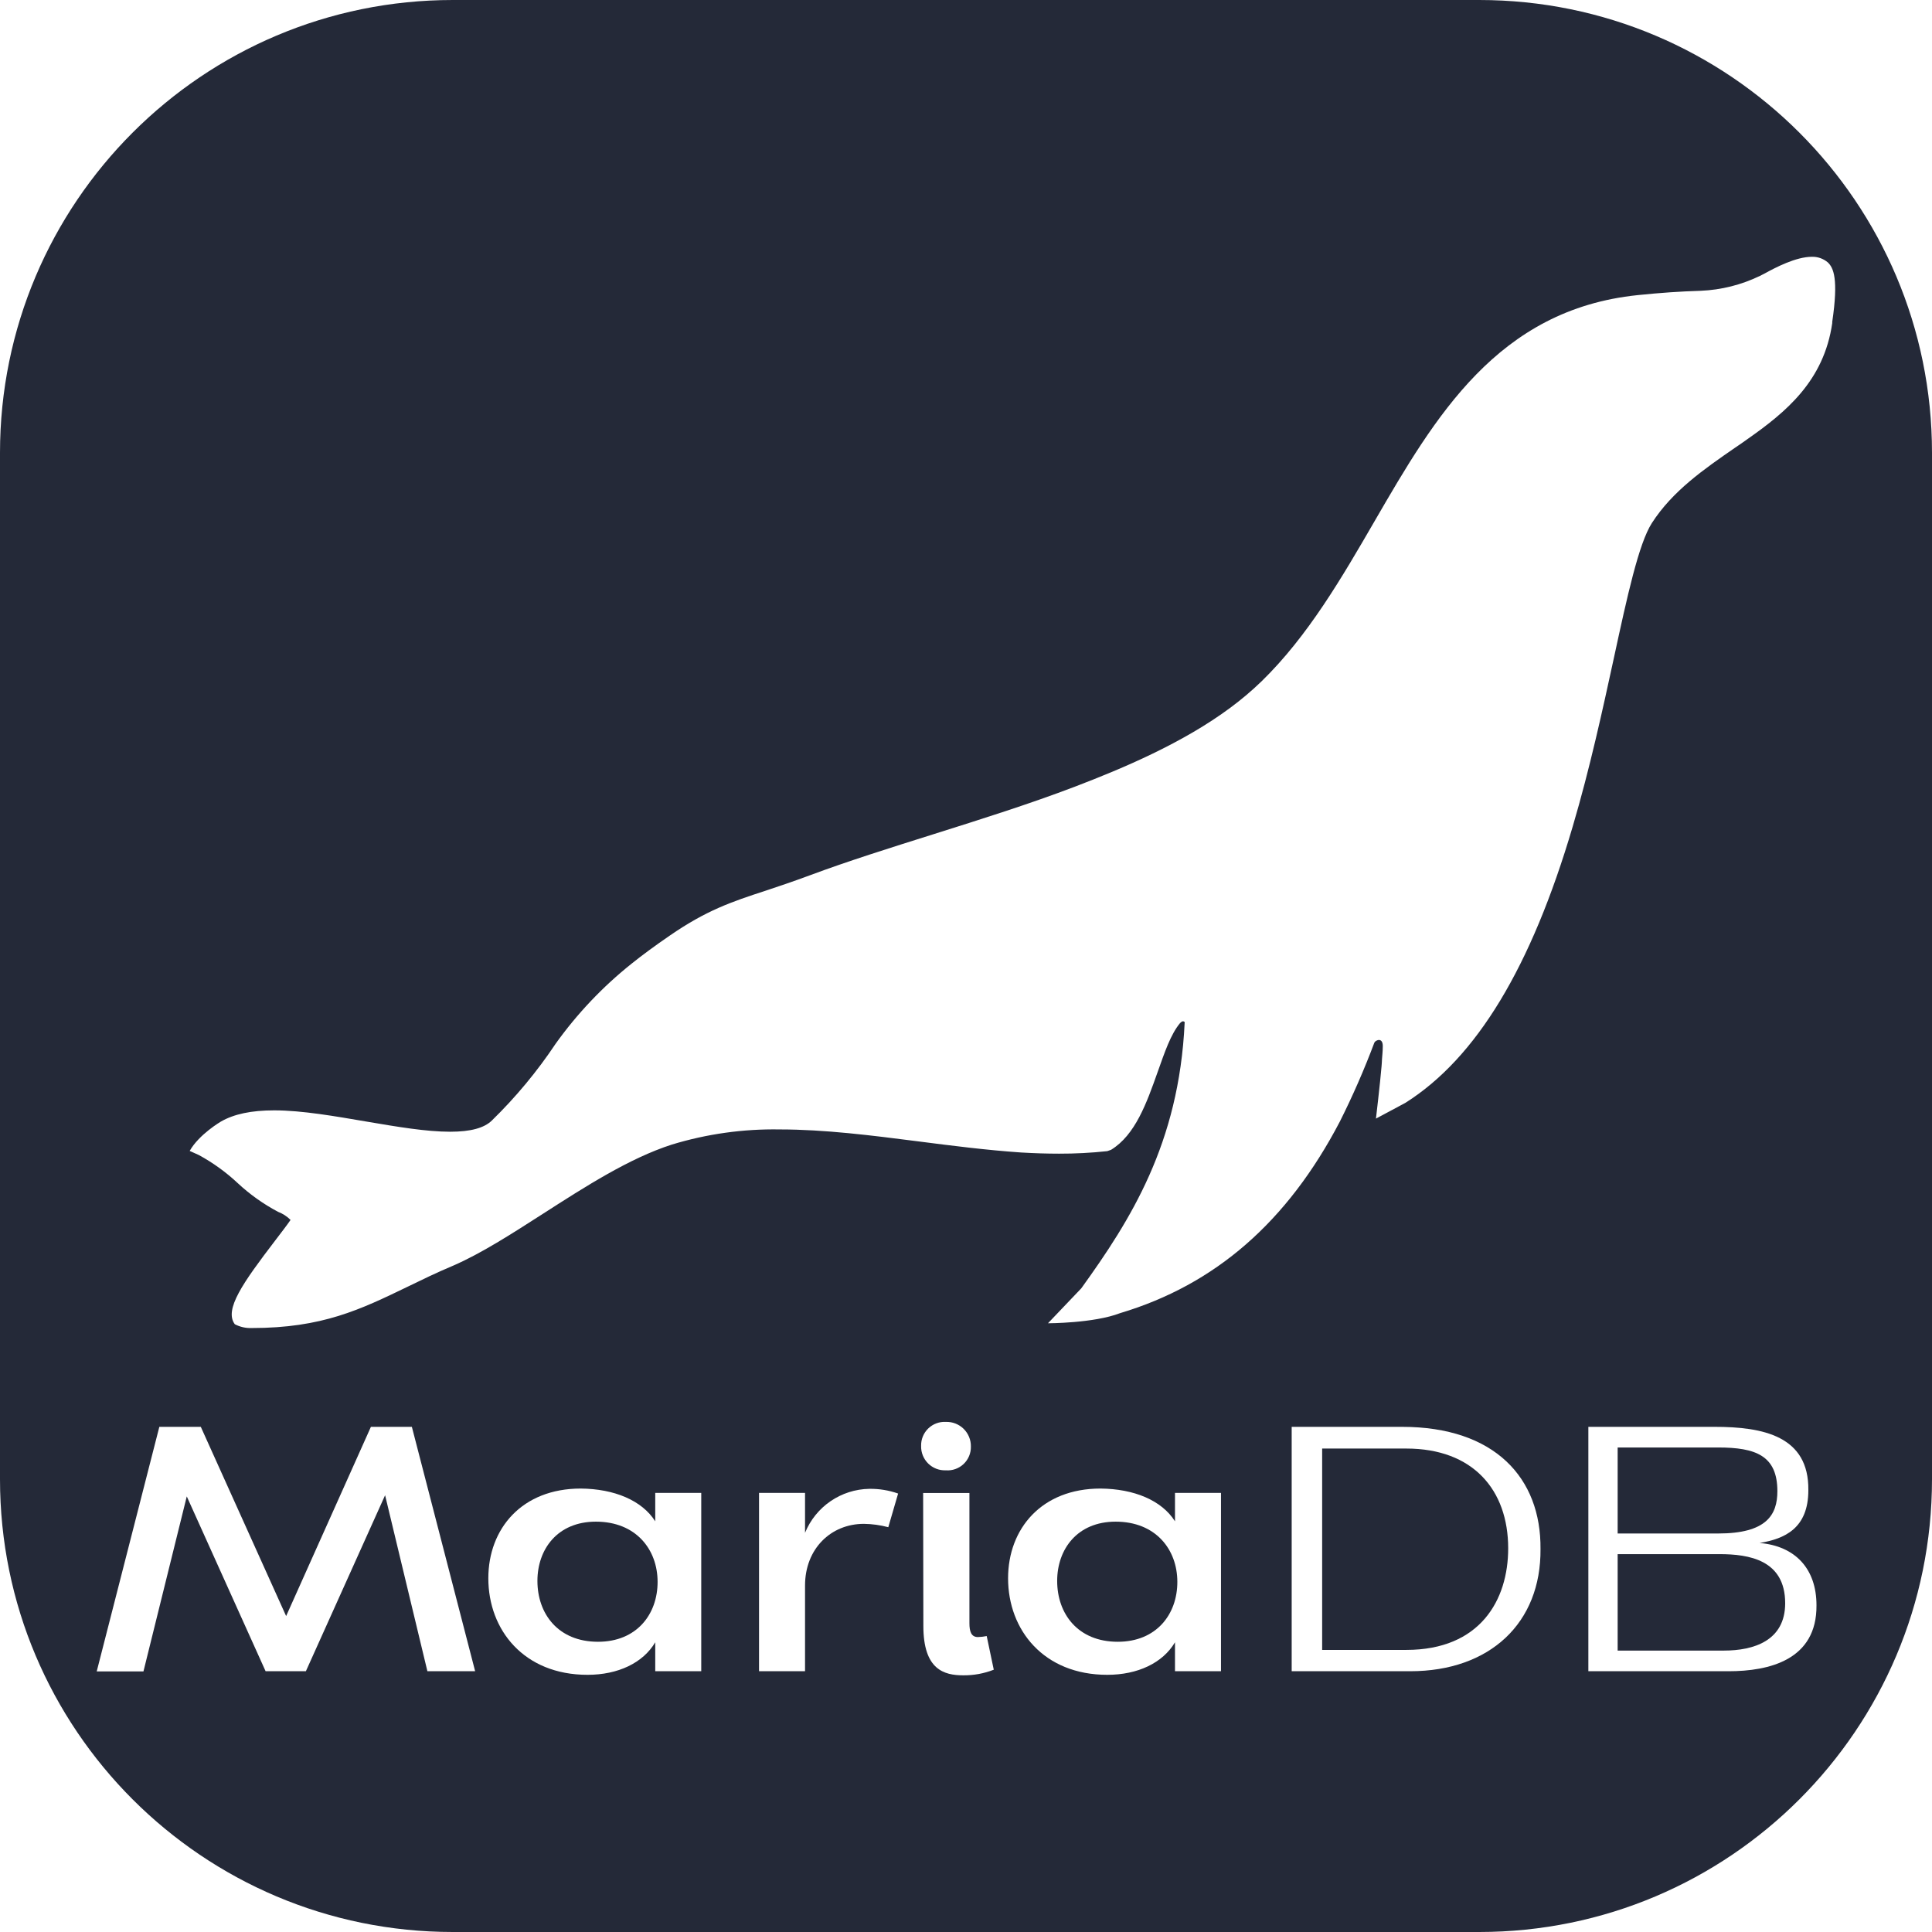
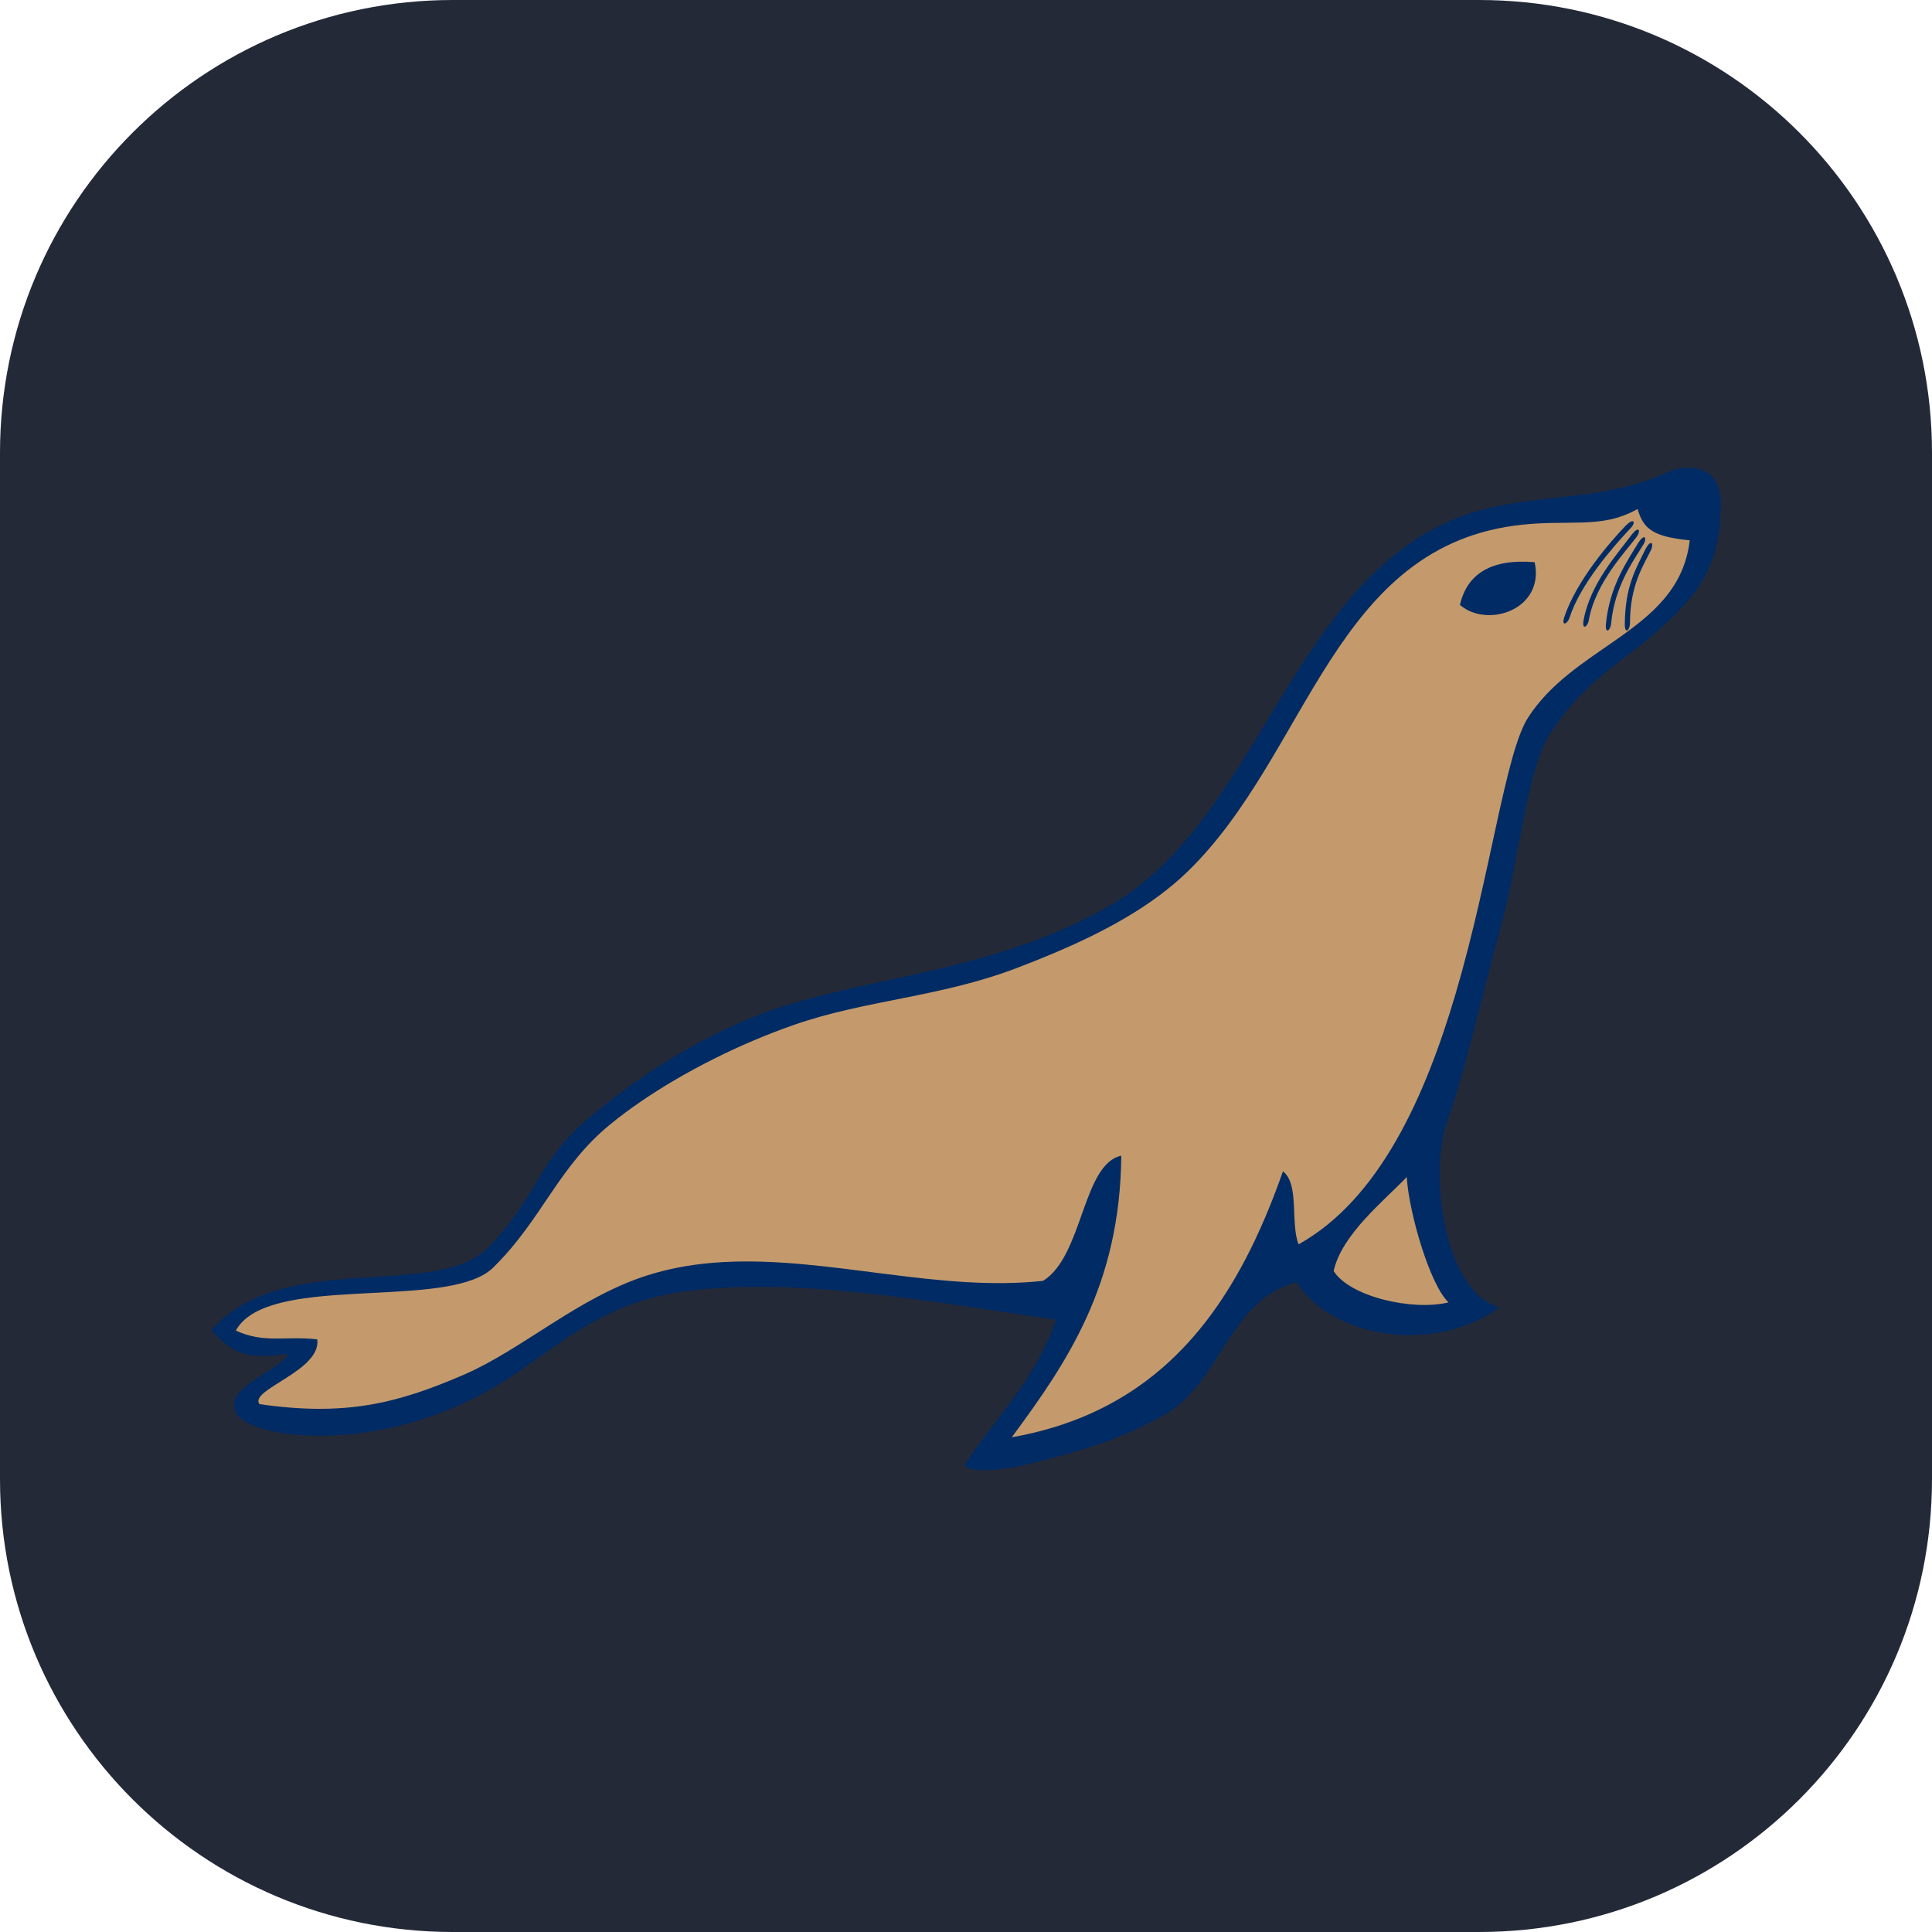
- <svg xmlns="http://www.w3.org/2000/svg" version="1.1" width="256" height="256" viewBox="0 0 256 256" xml:space="preserve">
-   <rect width="256" height="256" fill="#242938" rx="60" />
-   <g transform="matrix(0.7434066 0 0 0.7434066 128 128)" id="M5rjT0lnHSIB6JbwSqELk">
-     <g style="">
-       <g transform="matrix(1 0 0 1 -121.215 103.935)" id="rbDI1dxD6GgZXDQf894tY">
-         <path style="stroke: none; stroke-width: 1; stroke-dasharray: none; stroke-linecap: butt; stroke-dashoffset: 0; stroke-linejoin: miter; stroke-miterlimit: 4; fill: rgb(255,255,255); fill-rule: nonzero; opacity: 1;" transform=" translate(-41.175, -239.395)" d="M 63.62 217.6 L 74.9 261.16 L 66.39 261.16 L 58.85 229.79 L 44.73 261.16 L 37.55 261.16 L 23.5 230 L 15.78 261.19 L 7.45 261.19 L 18.61 217.6 L 26 217.6 L 41.21 251.33 L 56.32 217.6 Z" stroke-linecap="round" />
-       </g>
-       <g transform="matrix(1 0 0 1 -66.165 109.74)" id="Ozx2jykyqNGxdmeTkmekD">
-         <path style="stroke: none; stroke-width: 1; stroke-dasharray: none; stroke-linecap: butt; stroke-dashoffset: 0; stroke-linejoin: miter; stroke-miterlimit: 4; fill: rgb(255,255,255); fill-rule: nonzero; opacity: 1;" transform=" translate(-96.225, -245.2)" d="M 107 234.44 L 107 229.37 L 115.2 229.37 L 115.2 261.16 L 107 261.16 L 107 256 C 104.82 259.69 100.36 261.8 94.93 261.8 C 83.59 261.8 77.25 253.8 77.25 244.6 C 77.25 235.73 83.25 228.6 93.72 228.6 C 99.68 228.65 104.63 230.7 107 234.44 Z M 86 245.06 C 86 250.91 89.68 255.91 96.8 255.91 C 103.68 255.91 107.42 251.03 107.42 245.24 C 107.42 239.45 103.56 234.5 96.42 234.5 C 89.55 234.5 86 239.44 86 245.06 Z" stroke-linecap="round" />
-       </g>
-       <g transform="matrix(1 0 0 1 -24.495 109.4443)" id="lQUUobQnv75iXxNqbDh_e">
-         <path style="stroke: none; stroke-width: 1; stroke-dasharray: none; stroke-linecap: butt; stroke-dashoffset: 0; stroke-linejoin: miter; stroke-miterlimit: 4; fill: rgb(255,255,255); fill-rule: nonzero; opacity: 1;" transform=" translate(-137.895, -244.9043)" d="M 133.7 261.16 L 125.5 261.16 L 125.5 229.37 L 133.7 229.37 L 133.7 236.49 C 135.607 231.814 140.121 228.729 145.17 228.65 C 146.913 228.625 148.646 228.91 150.29 229.49 L 148.54 235.49 C 147.123 235.113 145.666 234.912 144.2 234.89 C 138.29 234.89 133.7 239.35 133.7 245.89 Z" stroke-linecap="round" />
-       </g>
-       <g transform="matrix(1 0 0 1 -1.525909 103.8421)" id="tjfLhn6mquixicO4RDKEU">
-         <path style="stroke: none; stroke-width: 1; stroke-dasharray: none; stroke-linecap: butt; stroke-dashoffset: 0; stroke-linejoin: miter; stroke-miterlimit: 4; fill: rgb(255,255,255); fill-rule: nonzero; opacity: 1;" transform=" translate(-160.8641, -239.3021)" d="M 154.39 221 C 154.36 219.833 154.82 218.707 155.657 217.894 C 156.495 217.081 157.635 216.655 158.8 216.72 C 159.984 216.681 161.132 217.131 161.975 217.962 C 162.818 218.794 163.283 219.936 163.26 221.12 C 163.286 222.29 162.816 223.417 161.967 224.223 C 161.117 225.028 159.967 225.438 158.8 225.35 C 157.626 225.401 156.484 224.96 155.648 224.135 C 154.811 223.31 154.356 222.174 154.39 221 Z M 154.75 229.39 L 163 229.39 L 163 252.6 C 163 254.04 163.3 255.07 164.51 255.07 C 165.038 255.056 165.563 254.996 166.08 254.89 L 167.34 260.89 C 165.61 261.567 163.767 261.906 161.91 261.89 C 158.47 261.89 154.79 260.89 154.79 253.08 Z" stroke-linecap="round" />
-       </g>
-       <g transform="matrix(1 0 0 1 26.475 109.74)" id="sw4Wg5T2EtKIPrvR5KzzN">
-         <path style="stroke: none; stroke-width: 1; stroke-dasharray: none; stroke-linecap: butt; stroke-dashoffset: 0; stroke-linejoin: miter; stroke-miterlimit: 4; fill: rgb(255,255,255); fill-rule: nonzero; opacity: 1;" transform=" translate(-188.865, -245.2)" d="M 199.64 234.44 L 199.64 229.37 L 207.84 229.37 L 207.84 261.16 L 199.64 261.16 L 199.64 256 C 197.46 259.69 193 261.8 187.57 261.8 C 176.23 261.8 169.89 253.8 169.89 244.6 C 169.89 235.73 175.89 228.6 186.36 228.6 C 192.34 228.65 197.28 230.7 199.64 234.44 Z M 178.64 245.06 C 178.64 250.91 182.32 255.91 189.44 255.91 C 196.32 255.91 200.06 251.03 200.06 245.24 C 200.06 239.45 196.2 234.5 189.06 234.5 C 182.2 234.5 178.64 239.44 178.64 245.06 Z" stroke-linecap="round" />
-       </g>
-       <g transform="matrix(1 0 0 1 80.22564 103.92)" id="o7xA8OsQeE9HWMs_XMKqA">
-         <path style="stroke: none; stroke-width: 1; stroke-dasharray: none; stroke-linecap: butt; stroke-dashoffset: 0; stroke-linejoin: miter; stroke-miterlimit: 4; fill: rgb(255,255,255); fill-rule: nonzero; opacity: 1;" transform=" translate(-242.6156, -239.38)" d="M 220.44 217.6 L 240.11 217.6 C 256.64 217.6 264.91 226.72 264.79 239.38 C 264.91 252.54 255.79 261.16 241.56 261.16 L 220.44 261.16 Z M 225.87 221.47 L 225.87 257.36 L 240.87 257.36 C 254.02 257.36 259.03 248.49 259.03 239.26 C 259.03 228.83 252.75 221.47 240.87 221.47 Z" stroke-linecap="round" />
-       </g>
-       <g transform="matrix(1 0 0 1 131.2604 103.92)" id="CLiFpFkXBZjTPX4UeF5LB">
-         <path style="stroke: none; stroke-width: 1; stroke-dasharray: none; stroke-linecap: butt; stroke-dashoffset: 0; stroke-linejoin: miter; stroke-miterlimit: 4; fill: rgb(255,255,255); fill-rule: nonzero; opacity: 1;" transform=" translate(-293.6504, -239.38)" d="M 298.32 261.16 L 273.32 261.16 L 273.32 217.6 L 295.82 217.6 C 304.45 217.6 312.65 219.23 312.53 228.89 C 312.53 235.7 308.31 237.57 303.84 238.3 C 310.18 238.84 313.98 242.88 313.98 249.4 C 314.07 259.17 305.5 261.16 298.32 261.16 Z M 296.45 236.61 C 305.08 236.61 307.01 233.29 307.01 229.07 C 307.01 222.73 303.15 221.28 296.45 221.28 L 278.54 221.28 L 278.54 236.61 Z M 296.69 240.29 L 278.54 240.29 L 278.54 257.48 L 297.48 257.48 C 302.79 257.48 308.4 255.73 308.4 249.04 C 308.4 241.31 301.94 240.29 296.69 240.29 Z" stroke-linecap="round" />
-       </g>
-       <g transform="matrix(1 0 0 1 8.277121 -30.93885)" id="bhhCfo2hpcSl0YZXCEahf">
-         <path style="stroke: none; stroke-width: 1; stroke-dasharray: none; stroke-linecap: butt; stroke-dashoffset: 0; stroke-linejoin: miter; stroke-miterlimit: 4; fill: rgb(255,255,255); fill-rule: nonzero; opacity: 1;" transform=" translate(-170.6671, -104.5212)" d="M 316 10.05 C 315.209 9.377 314.198 9.021 313.16 9.05 C 310.32 9.05 306.66 10.97 304.7 12.05 L 303.91 12.45 C 300.606 14.051 297.008 14.956 293.34 15.11 C 289.58 15.23 286.34 15.45 282.12 15.88 C 257.12 18.46 245.97 37.62 235.23 56.15 C 229.39 66.23 223.35 76.65 215.07 84.72 C 213.351 86.379 211.527 87.925 209.61 89.35 C 201.04 95.74 190.28 100.25 181.87 103.47 C 173.8 106.55 165.01 109.32 156.5 112 C 148.72 114.45 141.36 116.76 134.6 119.28 C 131.55 120.41 128.96 121.28 126.67 122.04 C 120.52 124.04 116.07 125.57 109.59 130.04 C 107.06 131.77 104.52 133.64 102.79 135.04 C 97.639 139.148 93.082 143.95 89.25 149.31 C 85.951 154.259 82.14 158.848 77.88 163 C 76.52 164.34 74.08 165 70.45 165 C 66.18 165 61.02 164.12 55.54 163.19 C 50.06 162.26 44.08 161.19 39.08 161.19 C 35.01 161.19 31.91 161.85 29.58 163.19 C 29.58 163.19 25.68 165.47 24.02 168.42 L 25.64 169.15 C 28.154 170.515 30.482 172.195 32.57 174.15 C 34.732 176.165 37.149 177.886 39.76 179.27 C 40.601 179.59 41.364 180.084 42 180.72 C 41.31 181.72 40.31 183.01 39.26 184.39 C 33.49 191.94 30.13 196.71 32.06 199.31 C 32.984 199.794 34.018 200.028 35.06 199.99 C 47.65 199.99 54.4 196.72 62.96 192.58 C 65.43 191.38 67.96 190.14 70.96 188.88 C 75.96 186.71 81.34 183.25 87.04 179.59 C 94.59 174.74 102.4 169.72 109.96 167.29 C 116.189 165.39 122.678 164.479 129.19 164.59 C 137.19 164.59 145.61 165.66 153.73 166.7 C 159.79 167.48 166.05 168.28 172.2 168.7 C 174.59 168.84 176.8 168.91 178.96 168.91 C 181.836 168.918 184.71 168.768 187.57 168.46 L 188.25 168.22 C 192.57 165.57 194.59 159.88 196.54 154.38 C 197.8 150.84 198.86 147.66 200.54 145.64 C 200.64 145.539 200.751 145.448 200.87 145.37 C 201.032 145.28 201.235 145.313 201.36 145.45 C 201.378 145.502 201.378 145.558 201.36 145.61 C 200.36 167.12 191.69 180.77 182.94 192.91 L 177 199.14 C 177 199.14 185.18 199.14 189.84 197.34 C 206.84 192.26 219.68 181.06 229.02 163.2 C 231.322 158.616 233.378 153.913 235.18 149.11 C 235.34 148.71 236.82 147.97 236.67 150.04 C 236.67 150.65 236.59 151.33 236.54 152.04 L 236.54 152.04 C 236.54 152.46 236.48 152.89 236.46 153.32 C 236.21 156.32 235.46 162.66 235.46 162.66 L 240.71 159.85 C 253.37 151.85 263.13 135.71 270.53 110.6 C 273.62 100.14 275.87 89.75 277.86 80.6 C 280.24 69.6 282.29 60.17 284.64 56.51 C 288.33 50.77 293.96 46.89 299.41 43.12 C 300.16 42.61 300.9 42.12 301.63 41.58 C 308.49 36.77 315.3 31.22 316.79 20.87 L 316.79 20.64 C 317.93 12.92 317 11 316 10.05 Z" stroke-linecap="round" />
-       </g>
-     </g>
-   </g>
+ <svg xmlns="http://www.w3.org/2000/svg" width="256" height="256" viewBox="0 0 256 256" fill="none">
+   <rect width="256" height="256" rx="60" fill="#242938" />
+   <path d="M223.611 62.004C220.52 62.102 221.498 62.993 214.819 64.636C208.075 66.296 199.836 65.787 192.574 68.833C170.893 77.926 166.543 109.002 146.834 120.134C132.101 128.456 117.237 129.12 103.874 133.307C95.092 136.061 85.485 141.708 77.528 148.565C71.352 153.889 71.191 158.571 64.738 165.249C57.836 172.391 37.305 165.369 28 176.301C30.997 179.332 32.312 180.181 38.218 179.395C36.995 181.713 29.786 183.666 31.198 187.076C32.682 190.664 50.111 193.096 65.954 183.531C73.333 179.076 79.21 172.655 90.701 171.122C105.572 169.14 122.702 172.394 139.917 174.876C137.364 182.487 132.24 187.549 128.134 193.61C126.863 194.979 130.688 195.133 135.051 194.305C142.9 192.364 148.556 190.802 154.48 187.354C161.757 183.117 162.86 172.256 171.789 169.906C176.764 177.552 190.295 179.359 198.691 173.243C191.323 171.157 189.287 155.475 191.774 148.565C194.13 142.024 196.457 131.561 198.83 122.915C201.377 113.629 202.316 101.925 205.399 97.195C210.036 90.078 215.161 87.634 219.61 83.621C224.058 79.609 228.13 75.702 227.997 66.52C227.954 63.562 226.425 61.914 223.611 62.004Z" fill="#002B64" />
+   <path d="M216.989 67.444C217.729 69.969 218.888 71.128 223.899 71.591C223.167 77.943 218.929 81.418 214.179 84.751C209.998 87.683 205.418 90.507 202.475 95.087C199.46 99.778 197.546 115.836 192.87 131.694C188.829 145.396 182.727 158.944 172.07 164.88C170.956 162.078 172.212 156.906 169.997 155.206C168.564 159.292 166.944 163.191 165.047 166.815C158.793 178.768 149.535 187.717 134.063 190.449C141.404 180.515 148.424 170.256 148.576 153.134C143.409 154.252 143.519 166.456 138.21 169.719C134.807 170.089 131.359 170.087 127.889 169.878C113.639 169.024 99.021 164.742 85.691 169.019C76.614 171.932 69.191 178.804 61.505 182.138C52.471 186.056 45.63 187.667 34.381 186.056C32.953 184.132 42.614 181.649 42.036 177.471C37.633 176.984 35.077 178.051 31.25 176.312C31.673 175.534 32.294 174.885 33.076 174.345C40.09 169.49 60.013 173.198 65.345 167.963C68.636 164.734 70.795 161.354 73.031 158.068C75.199 154.88 77.44 151.78 80.855 148.987C82.115 147.955 83.486 146.936 84.941 145.942C90.76 141.959 97.958 138.348 105.042 135.858C114.692 132.466 124.47 132.186 134.756 128.256C141.11 125.828 148.02 122.828 153.652 118.631C154.99 117.632 156.255 116.569 157.425 115.429C173.508 99.751 176.696 72.095 201.788 69.517C204.822 69.206 207.307 69.307 209.568 69.238C212.174 69.16 214.48 68.858 216.989 67.444ZM186.399 155.959C186.699 160.752 189.481 170.261 191.937 172.572C187.127 173.742 178.84 171.809 176.714 168.415C177.806 163.516 183.491 159.037 186.399 155.959Z" fill="#C49A6C" />
+   <path d="M218.796 72.81C217.829 74.839 215.977 77.454 215.977 82.618C215.969 83.504 215.304 84.112 215.293 82.745C215.343 77.698 216.679 75.516 218.098 72.649C218.757 71.474 219.155 71.959 218.796 72.81ZM217.822 72.046C216.681 73.982 213.934 77.512 213.48 82.656C213.396 83.539 212.679 84.085 212.788 82.721C213.282 77.699 215.478 74.556 217.144 71.824C217.9 70.712 218.256 71.23 217.822 72.046ZM216.934 71.034C215.634 72.866 211.406 77.106 210.522 82.195C210.363 83.065 209.602 83.551 209.826 82.201C210.741 77.237 214.386 73.336 216.276 70.755C217.123 69.71 217.433 70.256 216.934 71.034ZM216.142 69.904L215.714 70.359C213.824 72.386 209.431 77.33 207.968 81.855C207.686 82.695 206.865 83.07 207.277 81.764C208.88 76.978 213.295 71.824 215.529 69.535C216.515 68.619 216.745 69.204 216.142 69.904ZM193.447 80.15C194.426 75.942 197.699 74.025 203.349 74.493C204.712 80.773 197.083 83.307 193.447 80.15Z" fill="#002B64" />
</svg>
